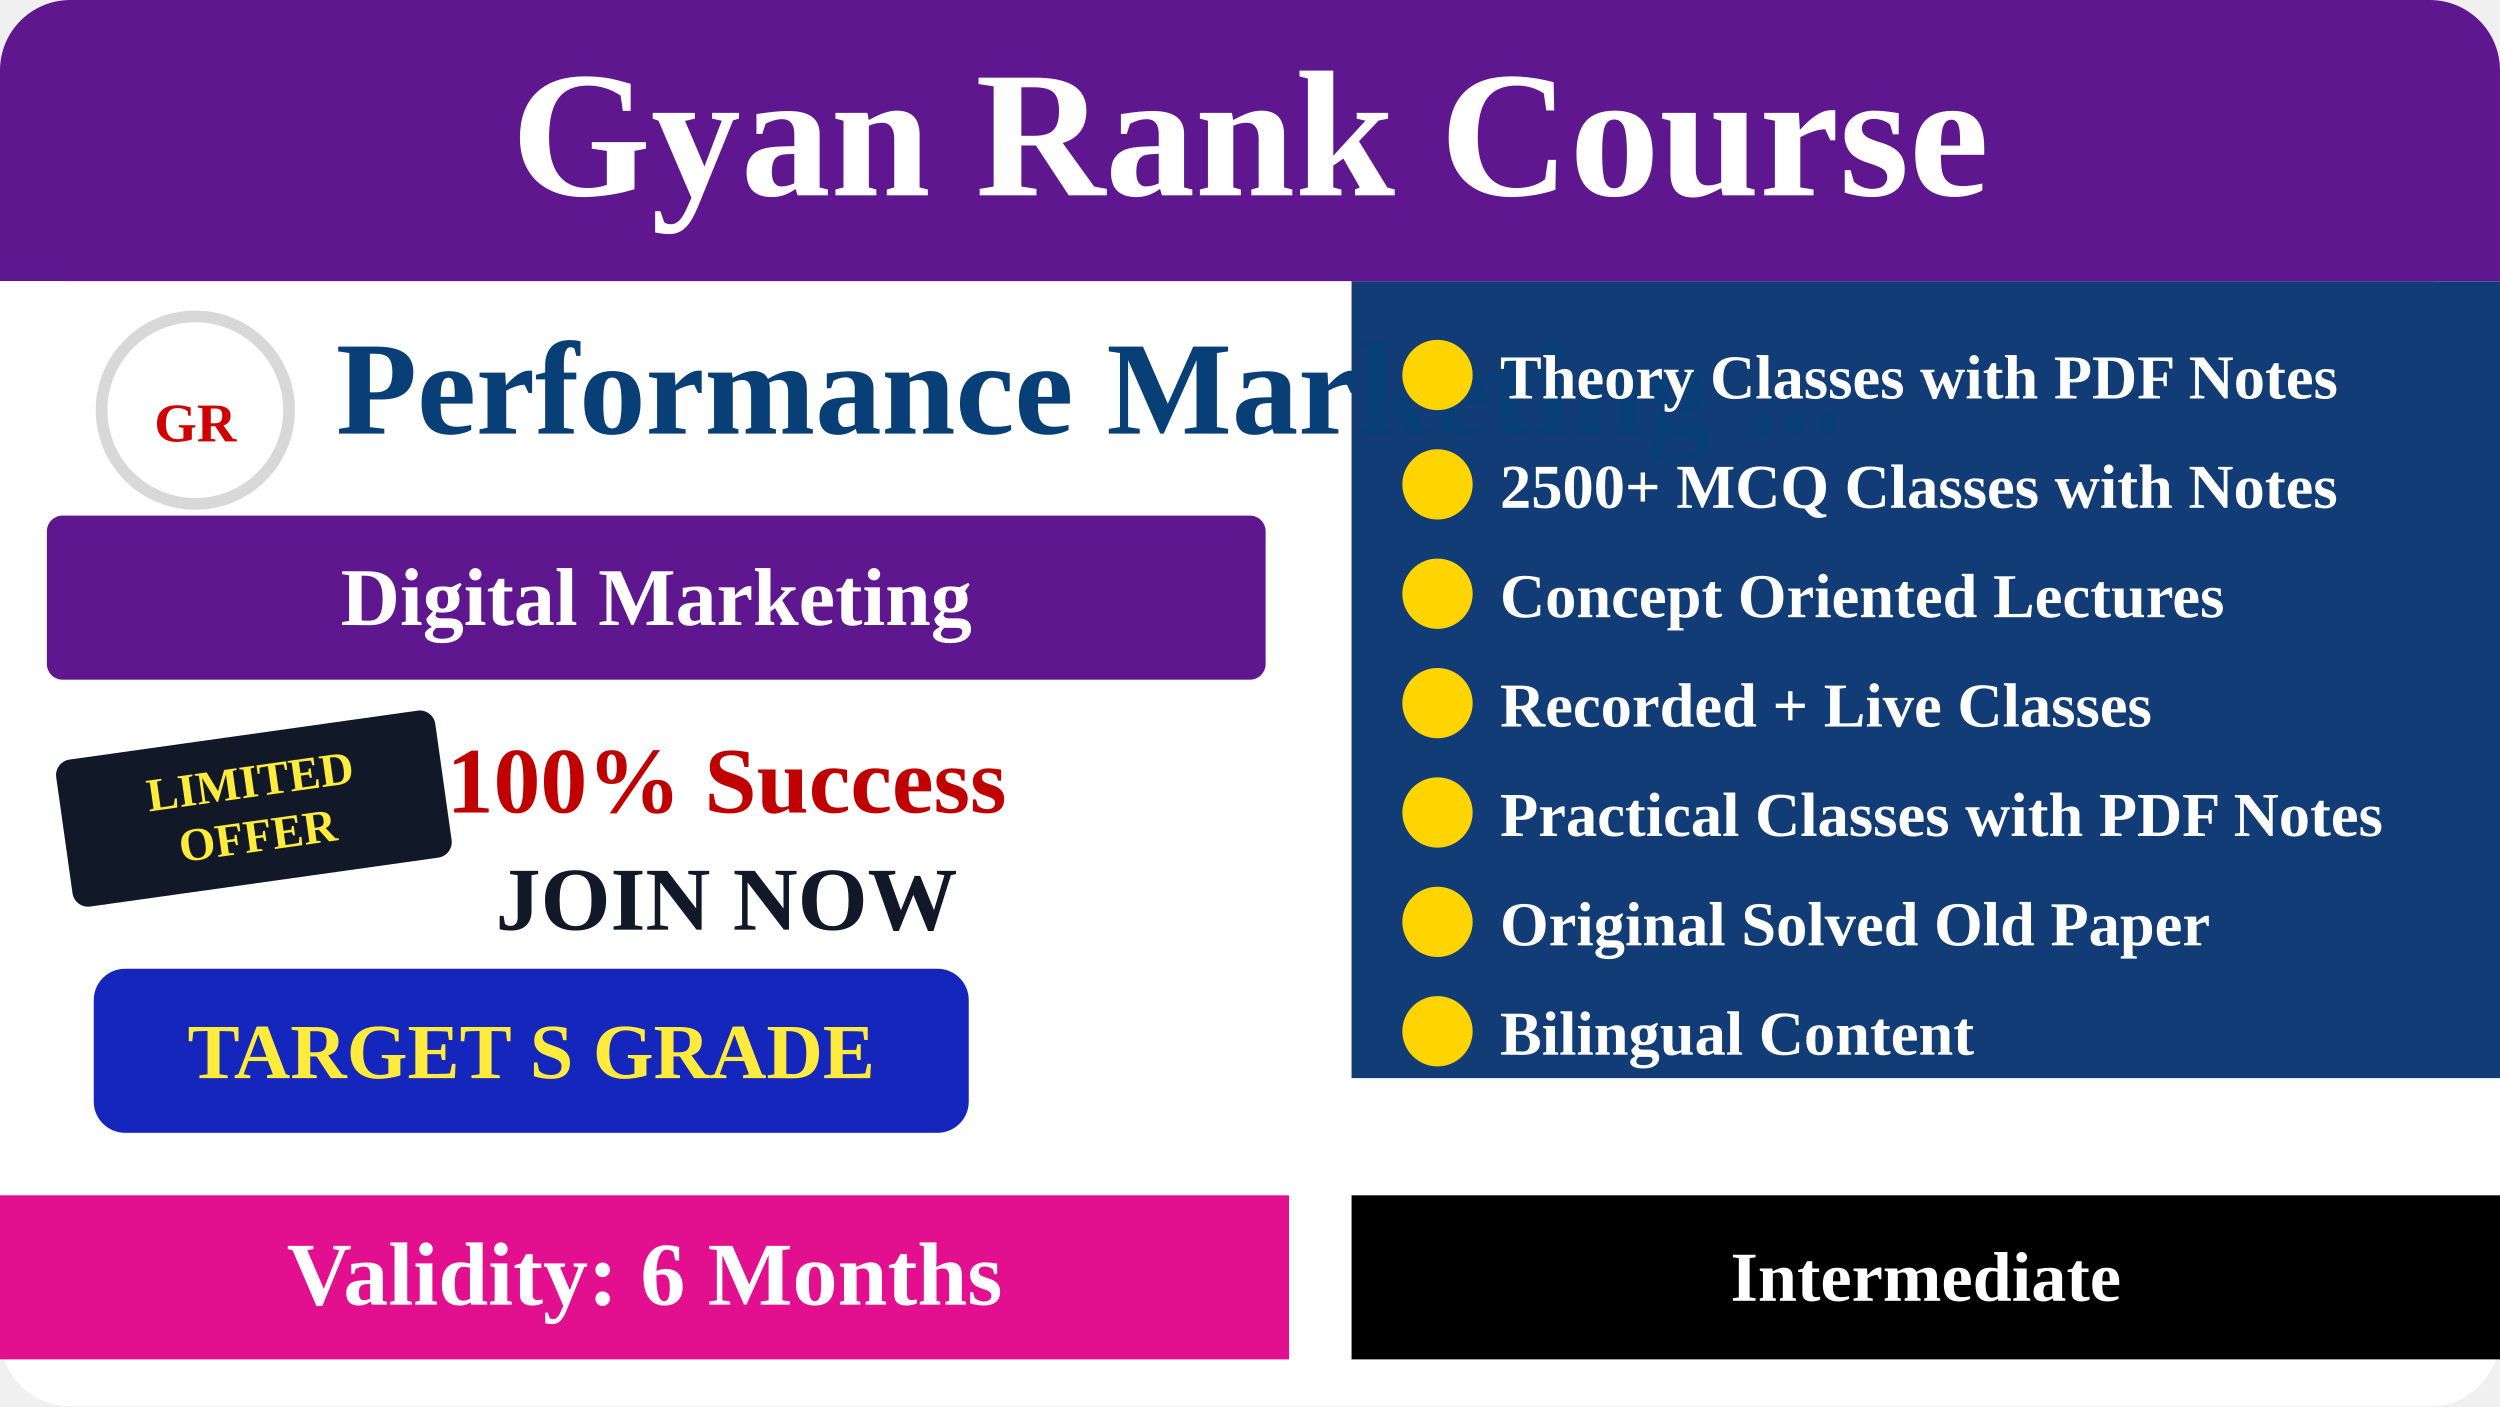
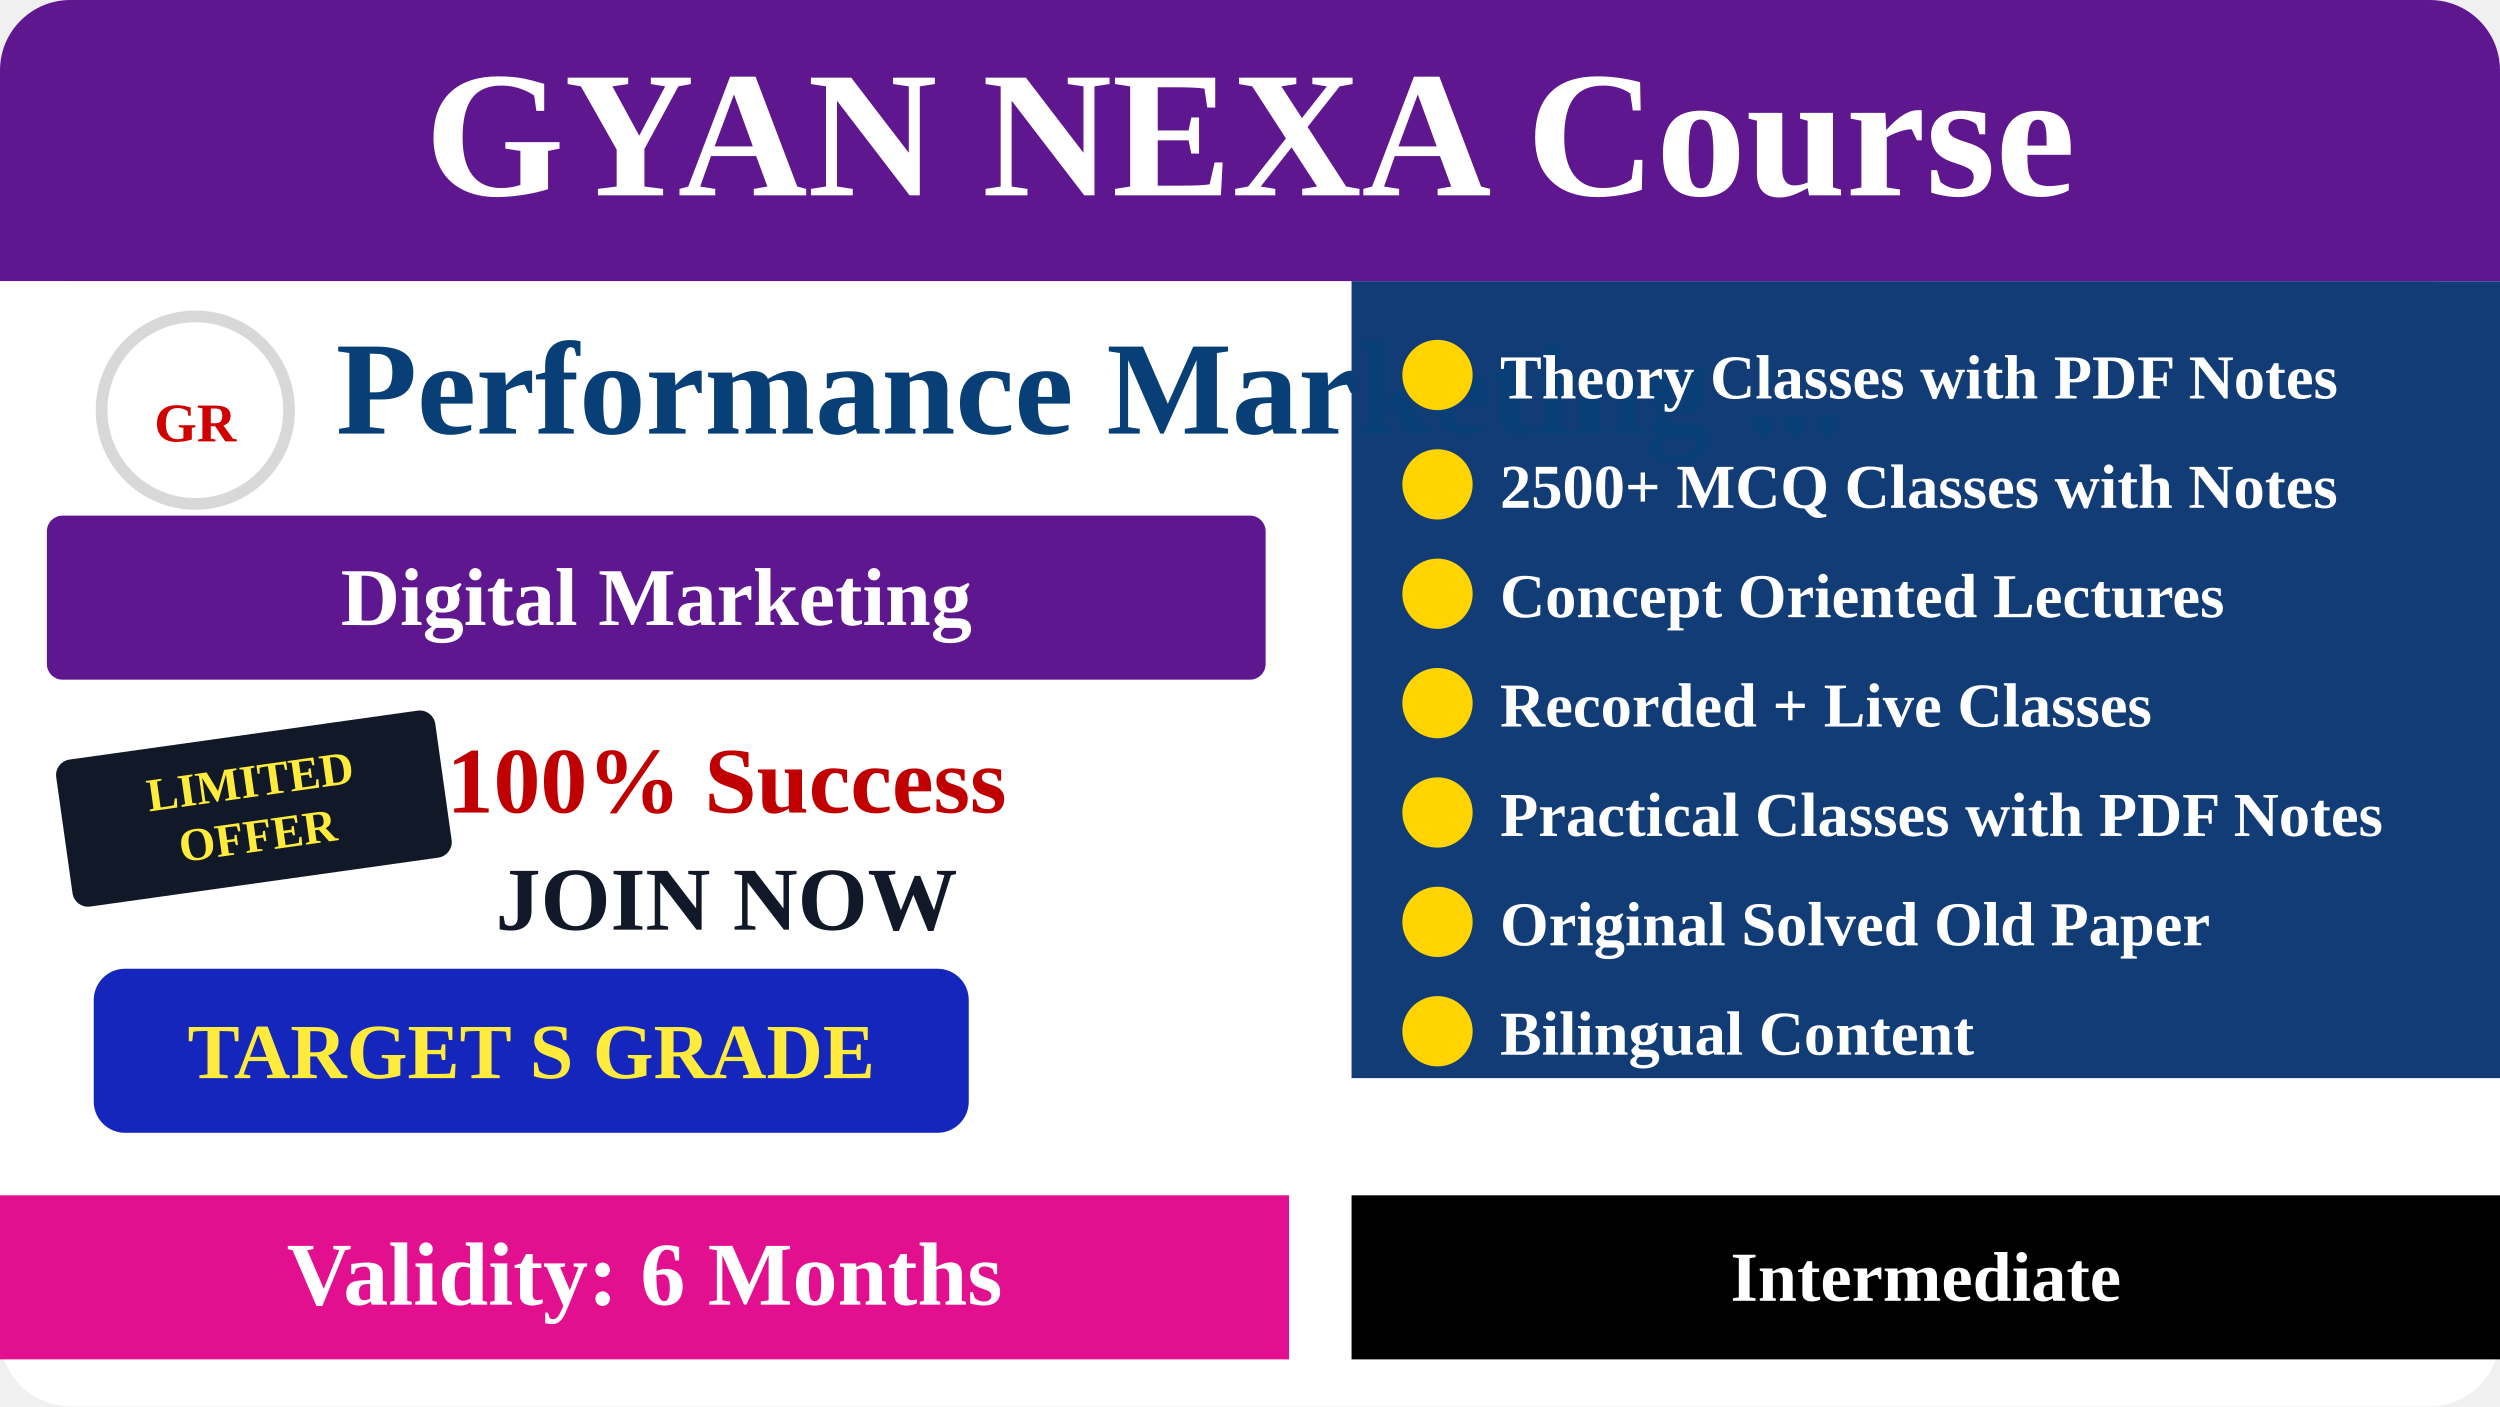
<svg xmlns="http://www.w3.org/2000/svg" width="640" height="360" viewBox="0 0 640 360">
  <rect width="640" height="360" rx="18" fill="#ffffff" />
  <rect x="0" y="0" width="640" height="72" rx="18" fill="#5f178f" />
  <rect x="0" y="54" width="640" height="18" fill="#5f178f" />
-   <text x="320" y="50" text-anchor="middle" font-family="Georgia, Times New Roman, serif" font-size="46" font-weight="900" fill="#ffffff">Gyan Rank Course</text>
+   <text x="320" y="50" text-anchor="middle" font-family="Georgia, Times New Roman, serif" font-size="46" font-weight="900" fill="#ffffff">GYAN NEXA Course</text>
  <rect x="0" y="72" width="346" height="204" fill="#fff" />
  <rect x="346" y="72" width="294" height="204" fill="#123c75" />
  <circle cx="50" cy="105" r="24" fill="#fff" stroke="#d8d8d8" stroke-width="3" />
  <text x="50" y="113" text-anchor="middle" font-family="Times New Roman, Times, serif" font-size="14" font-weight="900" fill="#d10000">GR</text>
  <text x="86" y="111" font-family="Times New Roman, Times, serif" font-size="34" font-weight="900" fill="#073f76">Performance Marketing ...</text>
  <rect x="12" y="132" width="312" height="42" rx="4" fill="#5f178f" />
  <text x="168" y="160" text-anchor="middle" font-family="Times New Roman, Times, serif" font-size="21" font-weight="900" fill="#fff">Digital Marketing</text>
  <rect x="16" y="188" width="98" height="38" rx="4" fill="#111827" transform="rotate(-8 65 207)" />
  <text x="65" y="204" text-anchor="middle" font-family="Times New Roman, Times, serif" font-size="12" font-weight="900" fill="#ffeb3b" transform="rotate(-8 65 207)">LIMITED</text>
  <text x="65" y="218" text-anchor="middle" font-family="Times New Roman, Times, serif" font-size="12" font-weight="900" fill="#ffeb3b" transform="rotate(-8 65 207)">OFFER</text>
  <text x="186" y="208" text-anchor="middle" font-family="Times New Roman, Times, serif" font-size="24" font-weight="900" fill="#c00000">100% Success</text>
  <text x="186" y="238" text-anchor="middle" font-family="Times New Roman, Times, serif" font-size="23" font-weight="900" fill="#111827">JOIN NOW</text>
  <rect x="24" y="248" width="224" height="42" rx="8" fill="#1526bd" />
  <text x="136" y="276" text-anchor="middle" font-family="Times New Roman, Times, serif" font-size="20" font-weight="900" fill="#ffeb3b">TARGET S GRADE</text>
  <rect x="0" y="306" width="330" height="42" fill="#e20f8f" />
  <text x="165" y="334" text-anchor="middle" font-family="Times New Roman, Times, serif" font-size="23" font-weight="900" fill="#fff">Validity: 6 Months</text>
  <g font-family="Times New Roman, Times, serif" font-size="16" font-weight="800" fill="#ffffff">
    <circle cx="368" cy="96" r="9" fill="#ffd400" />
    <text x="384" y="102">Theory Classes with PDF Notes</text>
    <circle cx="368" cy="124" r="9" fill="#ffd400" />
    <text x="384" y="130">2500+ MCQ Classes with Notes</text>
    <circle cx="368" cy="152" r="9" fill="#ffd400" />
    <text x="384" y="158">Concept Oriented Lectures</text>
    <circle cx="368" cy="180" r="9" fill="#ffd400" />
    <text x="384" y="186">Recorded + Live Classes</text>
    <circle cx="368" cy="208" r="9" fill="#ffd400" />
    <text x="384" y="214">Practical Classes with PDF Notes</text>
    <circle cx="368" cy="236" r="9" fill="#ffd400" />
    <text x="384" y="242">Original Solved Old Paper</text>
    <circle cx="368" cy="264" r="9" fill="#ffd400" />
    <text x="384" y="270">Bilingual Content</text>
  </g>
  <rect x="346" y="306" width="294" height="42" fill="#000000" />
  <text x="493" y="333" text-anchor="middle" font-family="Times New Roman, Times, serif" font-size="18" font-weight="900" fill="#fff">Intermediate</text>
</svg>
